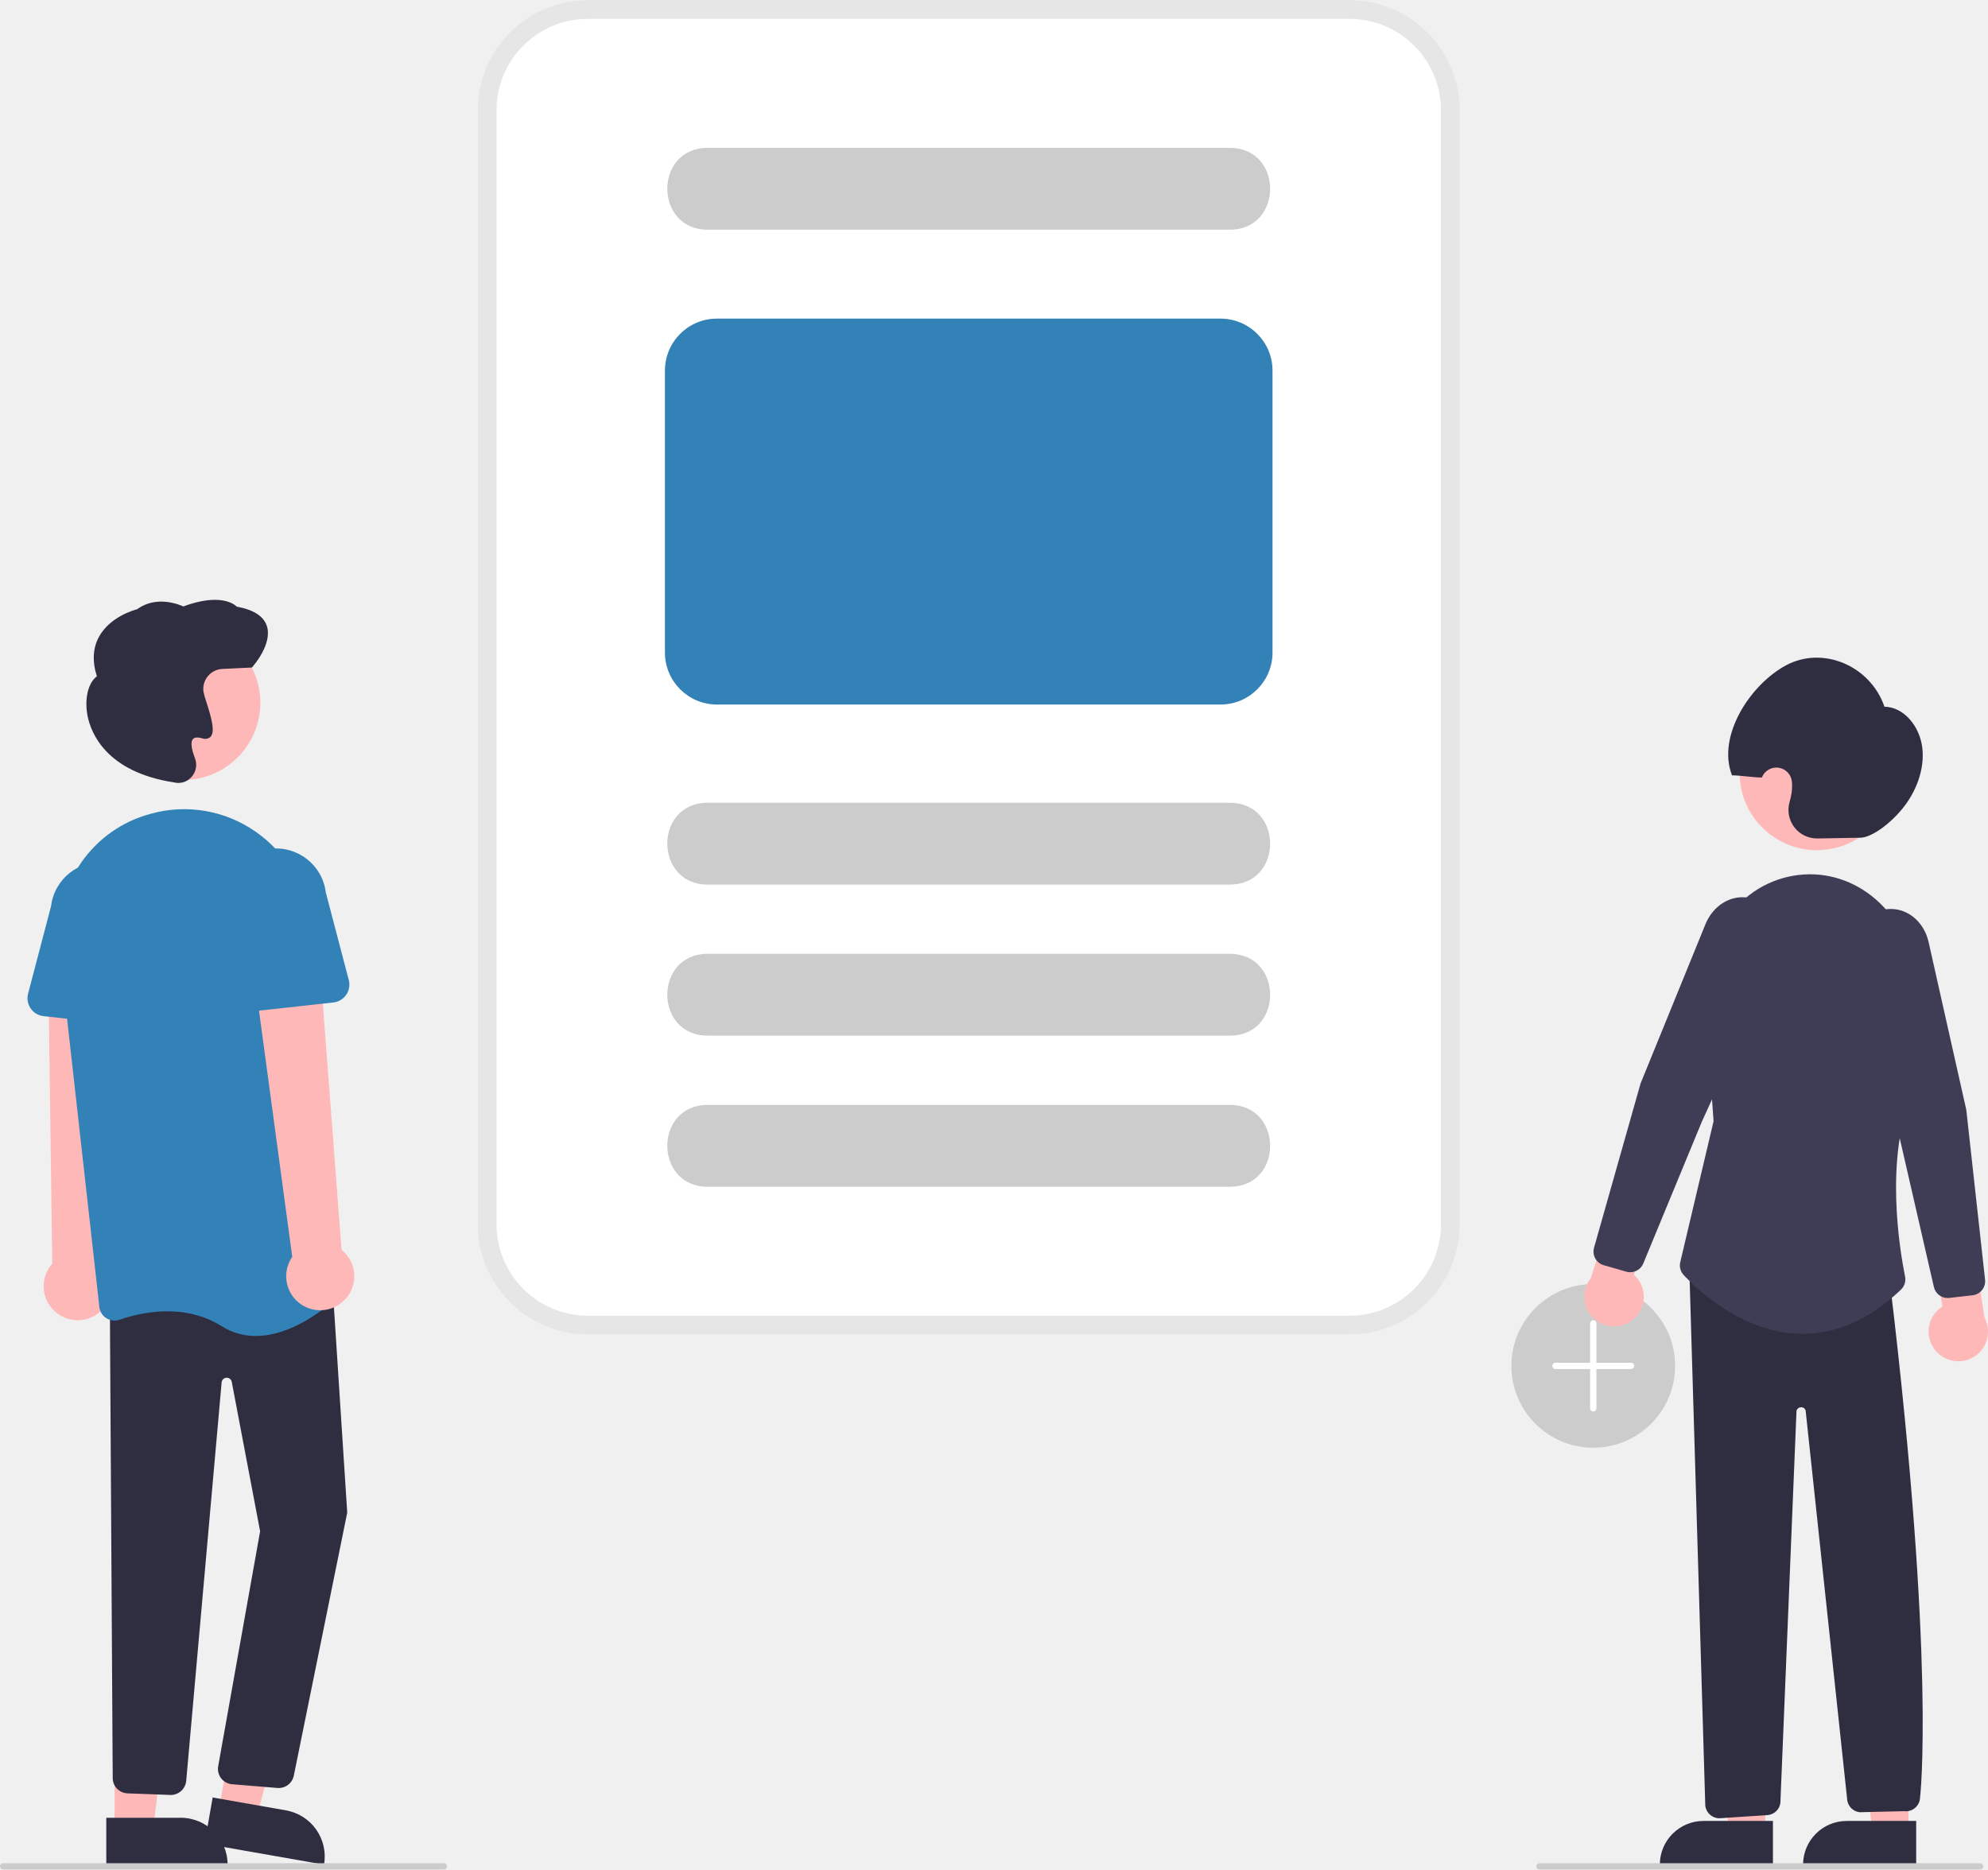
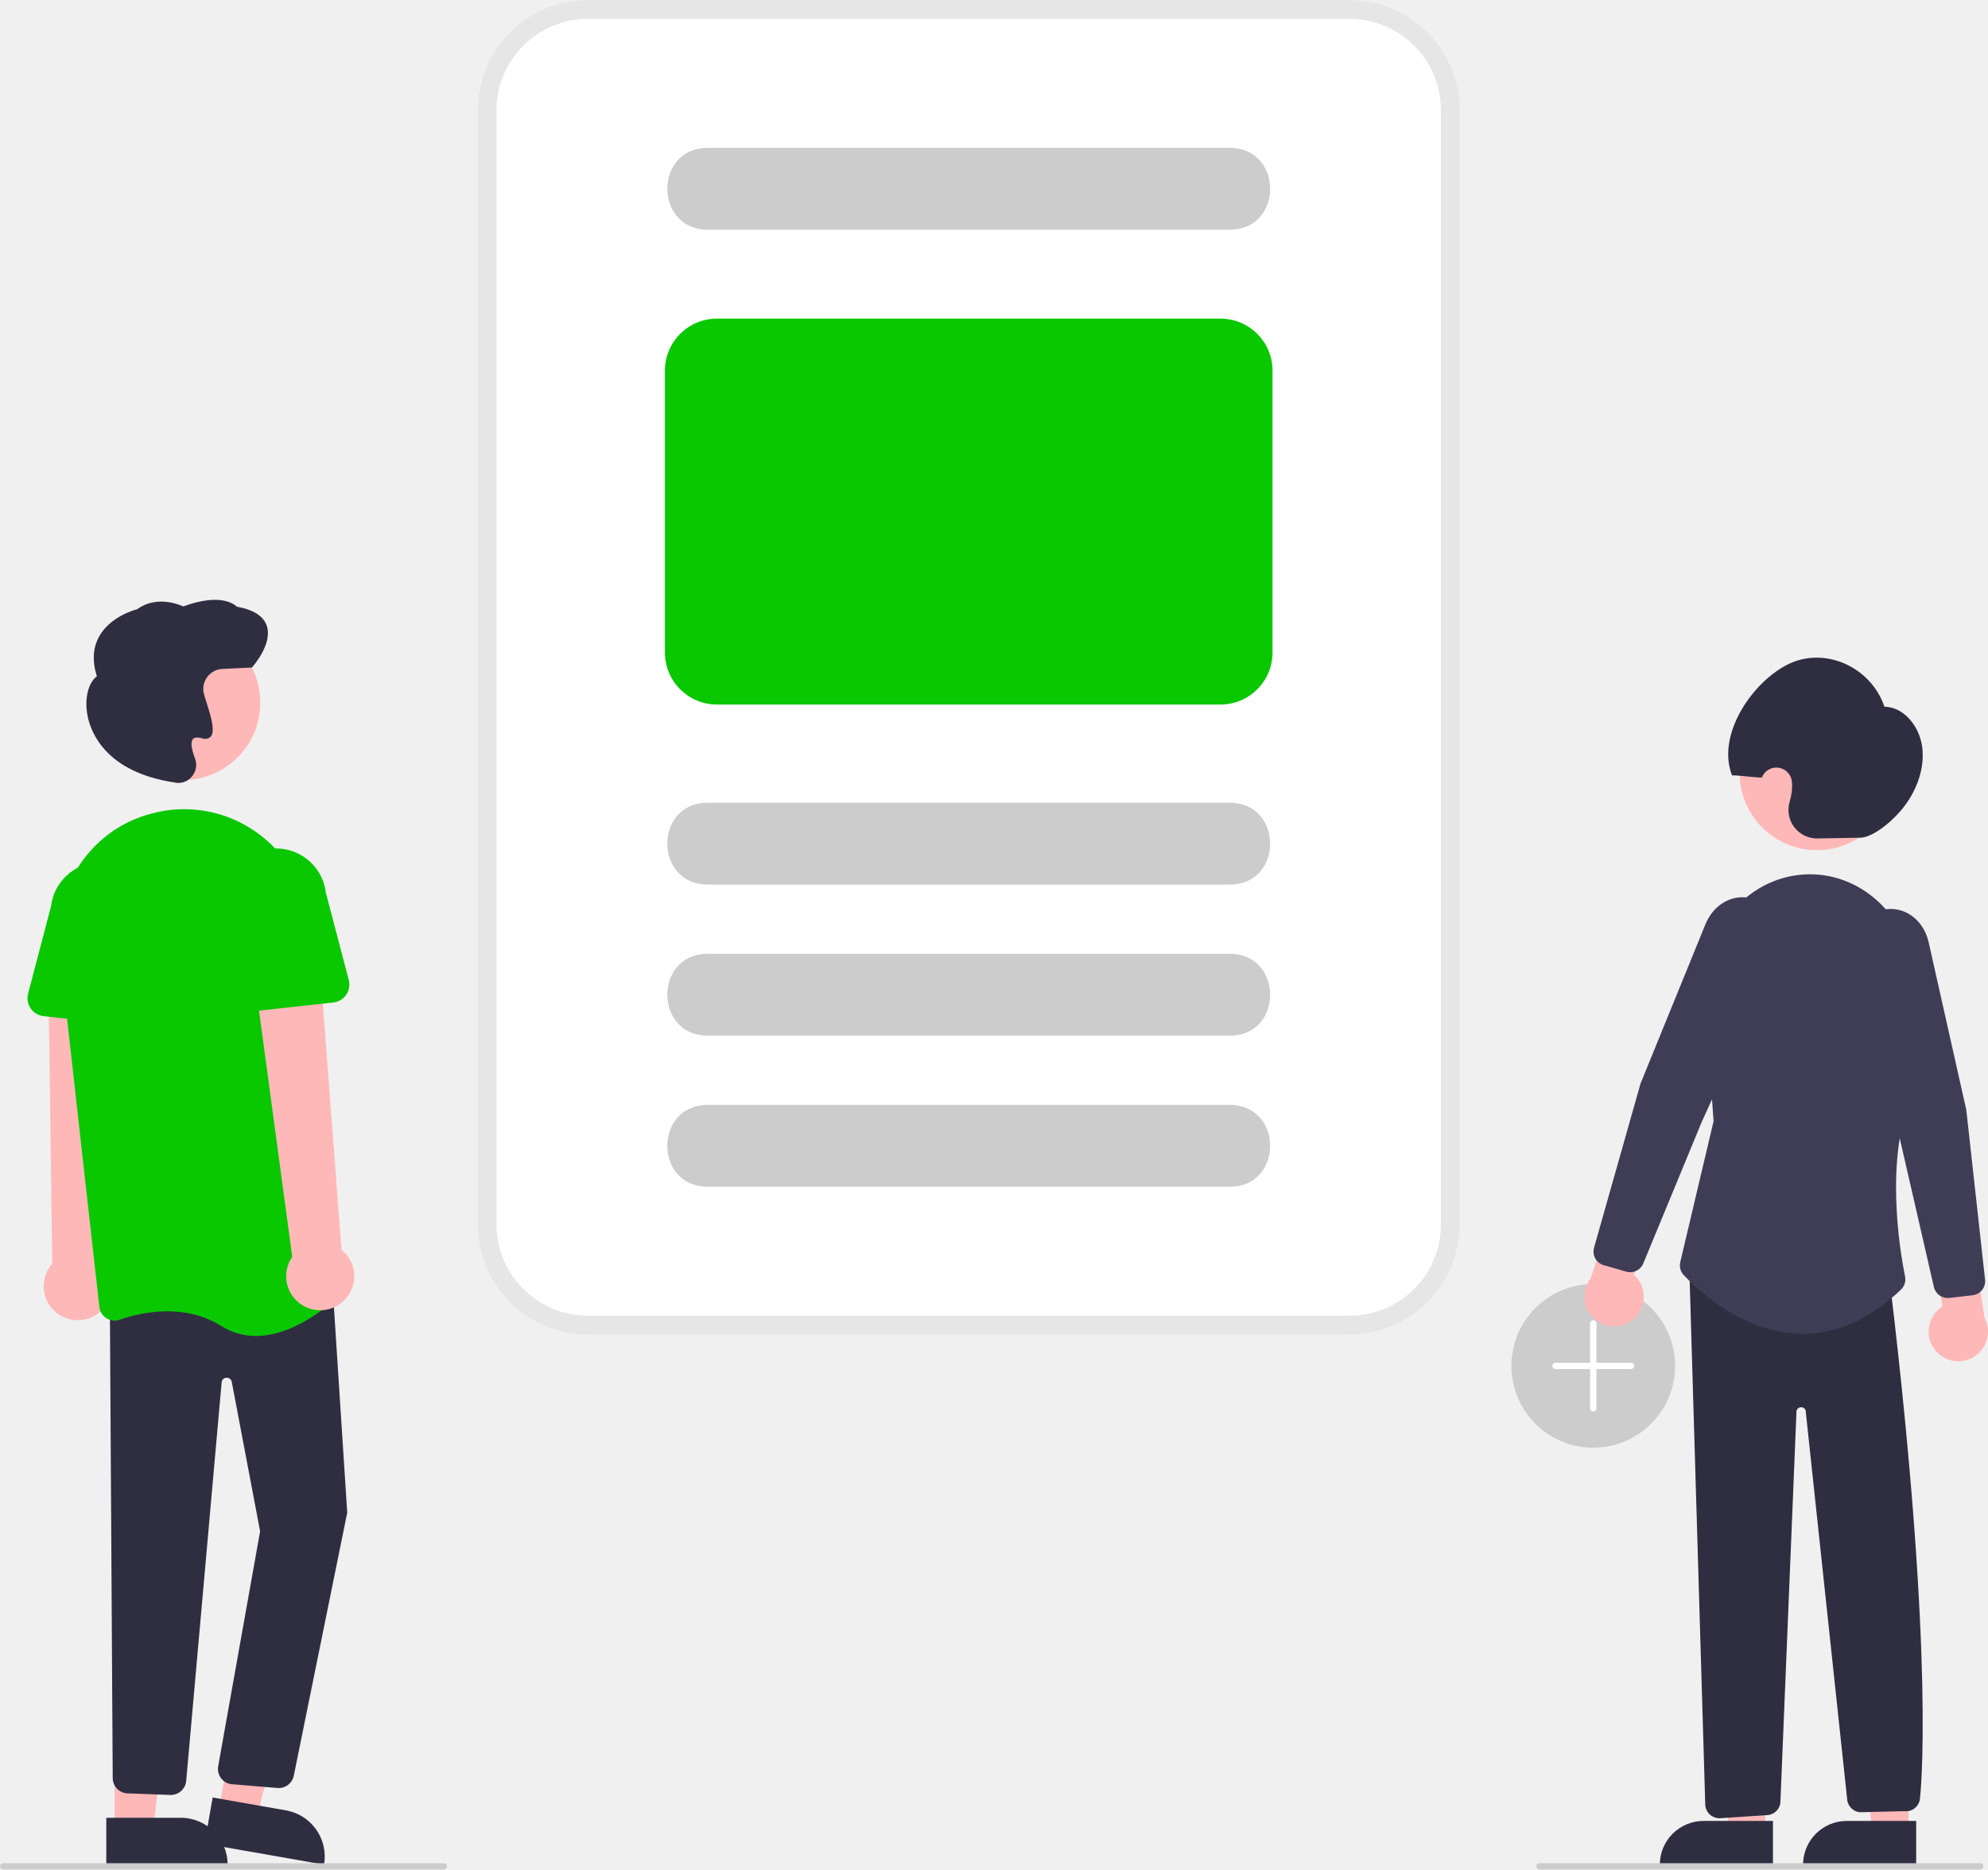
<svg xmlns="http://www.w3.org/2000/svg" id="b49d7841-9a4a-4d44-a026-f495141b2485" data-name="Layer 1" width="631.483" height="593.941" viewBox="0 0 631.483 593.941">
  <path d="M790.353,612.97a26,26,0,1,1,26-26A26.029,26.029,0,0,1,790.353,612.97Z" transform="translate(-284.2586 -153.0295)" fill="#ccc" />
  <path d="M802.353,585.97h-11v-12.5a1,1,0,0,0-2,0v12.5h-11a1,1,0,1,0,0,2h11v12.5a1,1,0,0,0,2,0v-12.5h11a1,1,0,0,0,0-2Z" transform="translate(-284.2586 -153.0295)" fill="#fff" />
  <polygon points="606.22 581.779 594.788 581.778 589.352 537.682 606.224 537.683 606.22 581.779" fill="#ffb8b8" />
  <path d="M586.622,578.511h22.048a0,0,0,0,1,0,0V592.393a0,0,0,0,1,0,0H572.74a0,0,0,0,1,0,0v0A13.882,13.882,0,0,1,586.622,578.511Z" fill="#2f2e41" />
  <polygon points="560.72 581.779 549.288 581.778 543.852 537.682 560.724 537.683 560.72 581.779" fill="#ffb8b8" />
  <path d="M541.122,578.511h22.048a0,0,0,0,1,0,0V592.393a0,0,0,0,1,0,0H527.24a0,0,0,0,1,0,0v0A13.882,13.882,0,0,1,541.122,578.511Z" fill="#2f2e41" />
  <path d="M899.285,582.358a9.377,9.377,0,0,1,1.976-14.242l-3.541-21.133,12.318-5.284,4.581,29.915a9.428,9.428,0,0,1-15.334,10.745Z" transform="translate(-284.2586 -153.0295)" fill="#ffb8b8" />
  <path d="M802.847,572.372a9.377,9.377,0,0,0,.404-14.373l6.984-20.258-11.276-7.246-9.46,28.747a9.428,9.428,0,0,0,13.349,13.13Z" transform="translate(-284.2586 -153.0295)" fill="#ffb8b8" />
  <circle cx="577.139" cy="245.542" r="24.561" fill="#ffb8b8" />
  <path d="M802.088,557.216a4.502,4.502,0,0,1-1.245-.176l-7.159-2.055a4.508,4.508,0,0,1-3.088-5.551l14.774-52.162,20.602-50.575c2.049-5.028,6.329-8.325,11.17-8.605a11.446,11.446,0,0,1,10.778,6.277h0a15.621,15.621,0,0,1,.357,13.771l-23.417,51.21-18.616,45.083A4.498,4.498,0,0,1,802.088,557.216Z" transform="translate(-284.2586 -153.0295)" fill="#3f3d56" />
  <path d="M875.258,419.169l-13.647.243a9.074,9.074,0,0,1-8.896-11.59,21.128,21.128,0,0,0,.656-3.013,15.224,15.224,0,0,0,.09-3.354,4.952,4.952,0,0,0-9.554-1.408v0c-2.295.033-7.183-.715-9.478-.683-4.872-12.49,5.745-28.833,17.174-34.972,11.651-6.258,26.775.109,31.241,13.152,6.198.111,11.235,6.225,12.033,13.106s-2.032,14.067-6.363,19.342S878.497,419.112,875.258,419.169Z" transform="translate(-284.2586 -153.0295)" fill="#2f2e41" />
  <path d="M830.4,730.691a4.515,4.515,0,0,1-4.461-4.01l-5.063-170.235,63.787,4.541.049.41c14.415,120.663,9.487,162.432,9.436,162.839a4.498,4.498,0,0,1-5.075,4.203l-14.097.338a4.498,4.498,0,0,1-3.989-4.296l-13.171-123.3a1.406,1.406,0,0,0-1.466-1.056,1.463,1.463,0,0,0-1.439,1.177l-5.089,123.704a4.481,4.481,0,0,1-4.041,4.67l-14.932.993A4.456,4.456,0,0,1,830.4,730.691Z" transform="translate(-284.2586 -153.0295)" fill="#2f2e41" />
  <path d="M856.868,576.787c-.382,0-.762-.006-1.145-.018-18.342-.552-32.692-14.429-36.653-18.669a4.478,4.478,0,0,1-1.081-4.097l10.581-44.764-2.807-38.917a38.369,38.369,0,0,1,10.506-29.633,31.664,31.664,0,0,1,24.386-9.866c17.855.852,31.941,16.812,32.069,36.333.198,30.235-.693,32.312-.985,32.995-8.911,20.797-4.044,49.989-2.34,58.441a4.516,4.516,0,0,1-1.337,4.188C878.262,572.078,867.772,576.787,856.868,576.787Z" transform="translate(-284.2586 -153.0295)" fill="#3f3d56" />
  <path d="M902.933,565.408a4.497,4.497,0,0,1-4.38-3.494L887.636,514.357l-14.631-54.357a15.621,15.621,0,0,1,2.627-13.522,11.456,11.456,0,0,1,11.666-4.41c4.729,1.076,8.405,5.035,9.595,10.333l11.955,53.229,5.962,53.941a4.509,4.509,0,0,1-3.963,4.965l-7.4.844A4.487,4.487,0,0,1,902.933,565.408Z" transform="translate(-284.2586 -153.0295)" fill="#3f3d56" />
  <path d="M315.09,570.537a10.743,10.743,0,0,0,1.582-16.396l4.167-93.018-21.216,2.381,1.233,90.985a10.801,10.801,0,0,0,14.234,16.048Z" transform="translate(-284.2586 -153.0295)" fill="#ffb8b8" />
  <polygon points="69.534 574.966 81.609 577.089 93.543 531.525 77.722 528.392 69.534 574.966" fill="#ffb8b8" />
  <path d="M350.232,727.314h38.531a0,0,0,0,1,0,0v14.887a0,0,0,0,1,0,0H365.119A14.887,14.887,0,0,1,350.232,727.314v0A0,0,0,0,1,350.232,727.314Z" transform="translate(321.9357 1369.365) rotate(-170.0292)" fill="#2f2e41" />
  <polygon points="36.392 581.01 48.652 581.01 54.484 533.722 36.39 533.723 36.392 581.01" fill="#ffb8b8" />
  <path d="M318.024,730.536h38.531a0,0,0,0,1,0,0v14.887a0,0,0,0,1,0,0H332.911a14.887,14.887,0,0,1-14.887-14.887v0a0,0,0,0,1,0,0Z" transform="translate(390.3537 1322.915) rotate(179.9974)" fill="#2f2e41" />
  <path d="M372.803,721.09a4.748,4.748,0,0,1-.573-.034l-14.43-1.187a4.881,4.881,0,0,1-4.243-5.66l13.325-74.681-9.004-47.474a1.627,1.627,0,0,0-3.219.16L343.405,718.842a4.924,4.924,0,0,1-5.21,4.437l-13.595-.506a4.888,4.888,0,0,1-4.536-4.631l-.914-151.768,70.481-8.81,4.924,76.041-.02.081-16.991,83.675A4.886,4.886,0,0,1,372.803,721.09Z" transform="translate(-284.2586 -153.0295)" fill="#2f2e41" />
  <circle cx="58.129" cy="223.255" r="24.561" fill="#ffb8b8" />
-   <path d="M365.53,577.467a20.11,20.11,0,0,1-10.857-3.106c-11.897-7.436-25.411-4.481-32.407-2.057a4.88,4.88,0,0,1-4.221-.481,4.811,4.811,0,0,1-2.224-3.552L303.099,454.646c-2.132-19.038,9.336-36.937,27.268-42.56h0q1.011-.317,2.055-.601a39.569,39.569,0,0,1,32.972,5.723,40.204,40.204,0,0,1,17.167,29.353L393.271,560.948a4.807,4.807,0,0,1-1.527,4.007C387.99,568.428,377.092,577.466,365.53,577.467Z" transform="translate(-284.2586 -153.0295)" fill="#3282b8" />
-   <path d="M326.789,479.012l-28.703-3.156a5.717,5.717,0,0,1-4.905-7.134l7.306-27.846a15.879,15.879,0,0,1,31.556,3.563l1.085,28.675a5.717,5.717,0,0,1-6.338,5.898Z" transform="translate(-284.2586 -153.0295)" fill="#3282b8" />
+   <path d="M365.53,577.467a20.11,20.11,0,0,1-10.857-3.106c-11.897-7.436-25.411-4.481-32.407-2.057a4.88,4.88,0,0,1-4.221-.481,4.811,4.811,0,0,1-2.224-3.552L303.099,454.646c-2.132-19.038,9.336-36.937,27.268-42.56h0q1.011-.317,2.055-.601a39.569,39.569,0,0,1,32.972,5.723,40.204,40.204,0,0,1,17.167,29.353L393.271,560.948a4.807,4.807,0,0,1-1.527,4.007C387.99,568.428,377.092,577.466,365.53,577.467Z" transform="translate(-284.2586 -153.0295)" fill="#09c800" />
+   <path d="M326.789,479.012l-28.703-3.156a5.717,5.717,0,0,1-4.905-7.134l7.306-27.846a15.879,15.879,0,0,1,31.556,3.563l1.085,28.675a5.717,5.717,0,0,1-6.338,5.898Z" transform="translate(-284.2586 -153.0295)" fill="#09c800" />
  <path d="M393.156,566.554a10.743,10.743,0,0,0-.406-16.468l-7.073-92.842-20.789,4.68,12.203,90.414a10.801,10.801,0,0,0,16.064,14.216Z" transform="translate(-284.2586 -153.0295)" fill="#ffb8b8" />
-   <path d="M356.919,473.176a5.711,5.711,0,0,1-1.818-4.4l1.085-28.675a15.879,15.879,0,0,1,31.556-3.563l7.306,27.846a5.717,5.717,0,0,1-4.905,7.134l-28.703,3.156A5.711,5.711,0,0,1,356.919,473.176Z" transform="translate(-284.2586 -153.0295)" fill="#3282b8" />
+   <path d="M356.919,473.176a5.711,5.711,0,0,1-1.818-4.4l1.085-28.675a15.879,15.879,0,0,1,31.556-3.563l7.306,27.846a5.717,5.717,0,0,1-4.905,7.134l-28.703,3.156A5.711,5.711,0,0,1,356.919,473.176Z" transform="translate(-284.2586 -153.0295)" fill="#09c800" />
  <path d="M340.927,401.771a5.683,5.683,0,0,1-1.297-.151l-.125-.03c-21.594-3.304-26.367-15.812-27.414-21.035-1.084-5.408.15-10.628,2.94-12.656-1.521-4.803-1.277-9.061.727-12.662,3.495-6.28,11.081-8.404,12.098-8.664,6.058-4.469,13.306-1.486,14.625-.881,11.719-4.335,16.198-.727,17.008.079,5.238.941,8.431,2.964,9.491,6.016,1.991,5.731-4.305,12.86-4.574,13.161l-.14.156-9.38.447a6.358,6.358,0,0,0-5.981,7.317h0a29.604,29.604,0,0,0,.96,3.355c1.602,5.006,2.802,9.283,1.254,10.909a2.51,2.51,0,0,1-2.625.455c-1.467-.392-2.462-.31-2.958.245-.77.859-.535,3.035.662,6.125a5.739,5.739,0,0,1-1.046,5.847A5.568,5.568,0,0,1,340.927,401.771Z" transform="translate(-284.2586 -153.0295)" fill="#2f2e41" />
  <path d="M425.259,746.97h-140a1,1,0,0,1,0-2h140a1,1,0,1,1,0,2Z" transform="translate(-284.2586 -153.0295)" fill="#ccc" />
  <path d="M913.259,746.97h-140a1,1,0,0,1,0-2h140a1,1,0,1,1,0,2Z" transform="translate(-284.2586 -153.0295)" fill="#ccc" />
  <path d="M712.971,577.03h-242a35.04,35.04,0,0,1-35-35v-354a35.04,35.04,0,0,1,35-35h242a35.04,35.04,0,0,1,35,35v354A35.04,35.04,0,0,1,712.971,577.03Z" transform="translate(-284.2586 -153.0295)" fill="#fff" />
  <path d="M674.972,434.059h-166c-16.957-.082-17.028-25.912.001-26l165.999-0C691.917,408.138,692.009,433.97,674.972,434.059Z" transform="translate(-284.2586 -153.0295)" fill="#ccc" />
  <path d="M674.972,226h-166c-16.957-.082-17.028-25.912.001-26L674.972,200C691.917,200.079,692.009,225.911,674.972,226Z" transform="translate(-284.2586 -153.0295)" fill="#ccc" />
  <path d="M674.972,482.059h-166c-16.957-.082-17.028-25.912.001-26l165.999-0C691.917,456.138,692.009,481.97,674.972,482.059Z" transform="translate(-284.2586 -153.0295)" fill="#ccc" />
  <path d="M674.972,530.059h-166c-16.957-.082-17.028-25.912.001-26l165.999-0C691.917,504.138,692.009,529.97,674.972,530.059Z" transform="translate(-284.2586 -153.0295)" fill="#ccc" />
-   <path d="M671.971,376.859h-160a16.519,16.519,0,0,1-16.5-16.5V270.759a16.519,16.519,0,0,1,16.5-16.5h160a16.519,16.519,0,0,1,16.5,16.5v89.6A16.519,16.519,0,0,1,671.971,376.859Z" transform="translate(-284.2586 -153.0295)" fill="#3282b8" />
+   <path d="M671.971,376.859h-160a16.519,16.519,0,0,1-16.5-16.5V270.759a16.519,16.519,0,0,1,16.5-16.5h160a16.519,16.519,0,0,1,16.5,16.5v89.6A16.519,16.519,0,0,1,671.971,376.859Z" transform="translate(-284.2586 -153.0295)" fill="#09c800" />
  <path d="M712.971,577.03h-242a35.04,35.04,0,0,1-35-35v-354a35.04,35.04,0,0,1,35-35h242a35.04,35.04,0,0,1,35,35v354A35.04,35.04,0,0,1,712.971,577.03Zm-242-418a29.033,29.033,0,0,0-29,29v354a29.033,29.033,0,0,0,29,29h242a29.033,29.033,0,0,0,29-29v-354a29.033,29.033,0,0,0-29-29Z" transform="translate(-284.2586 -153.0295)" fill="#e6e6e6" />
</svg>
